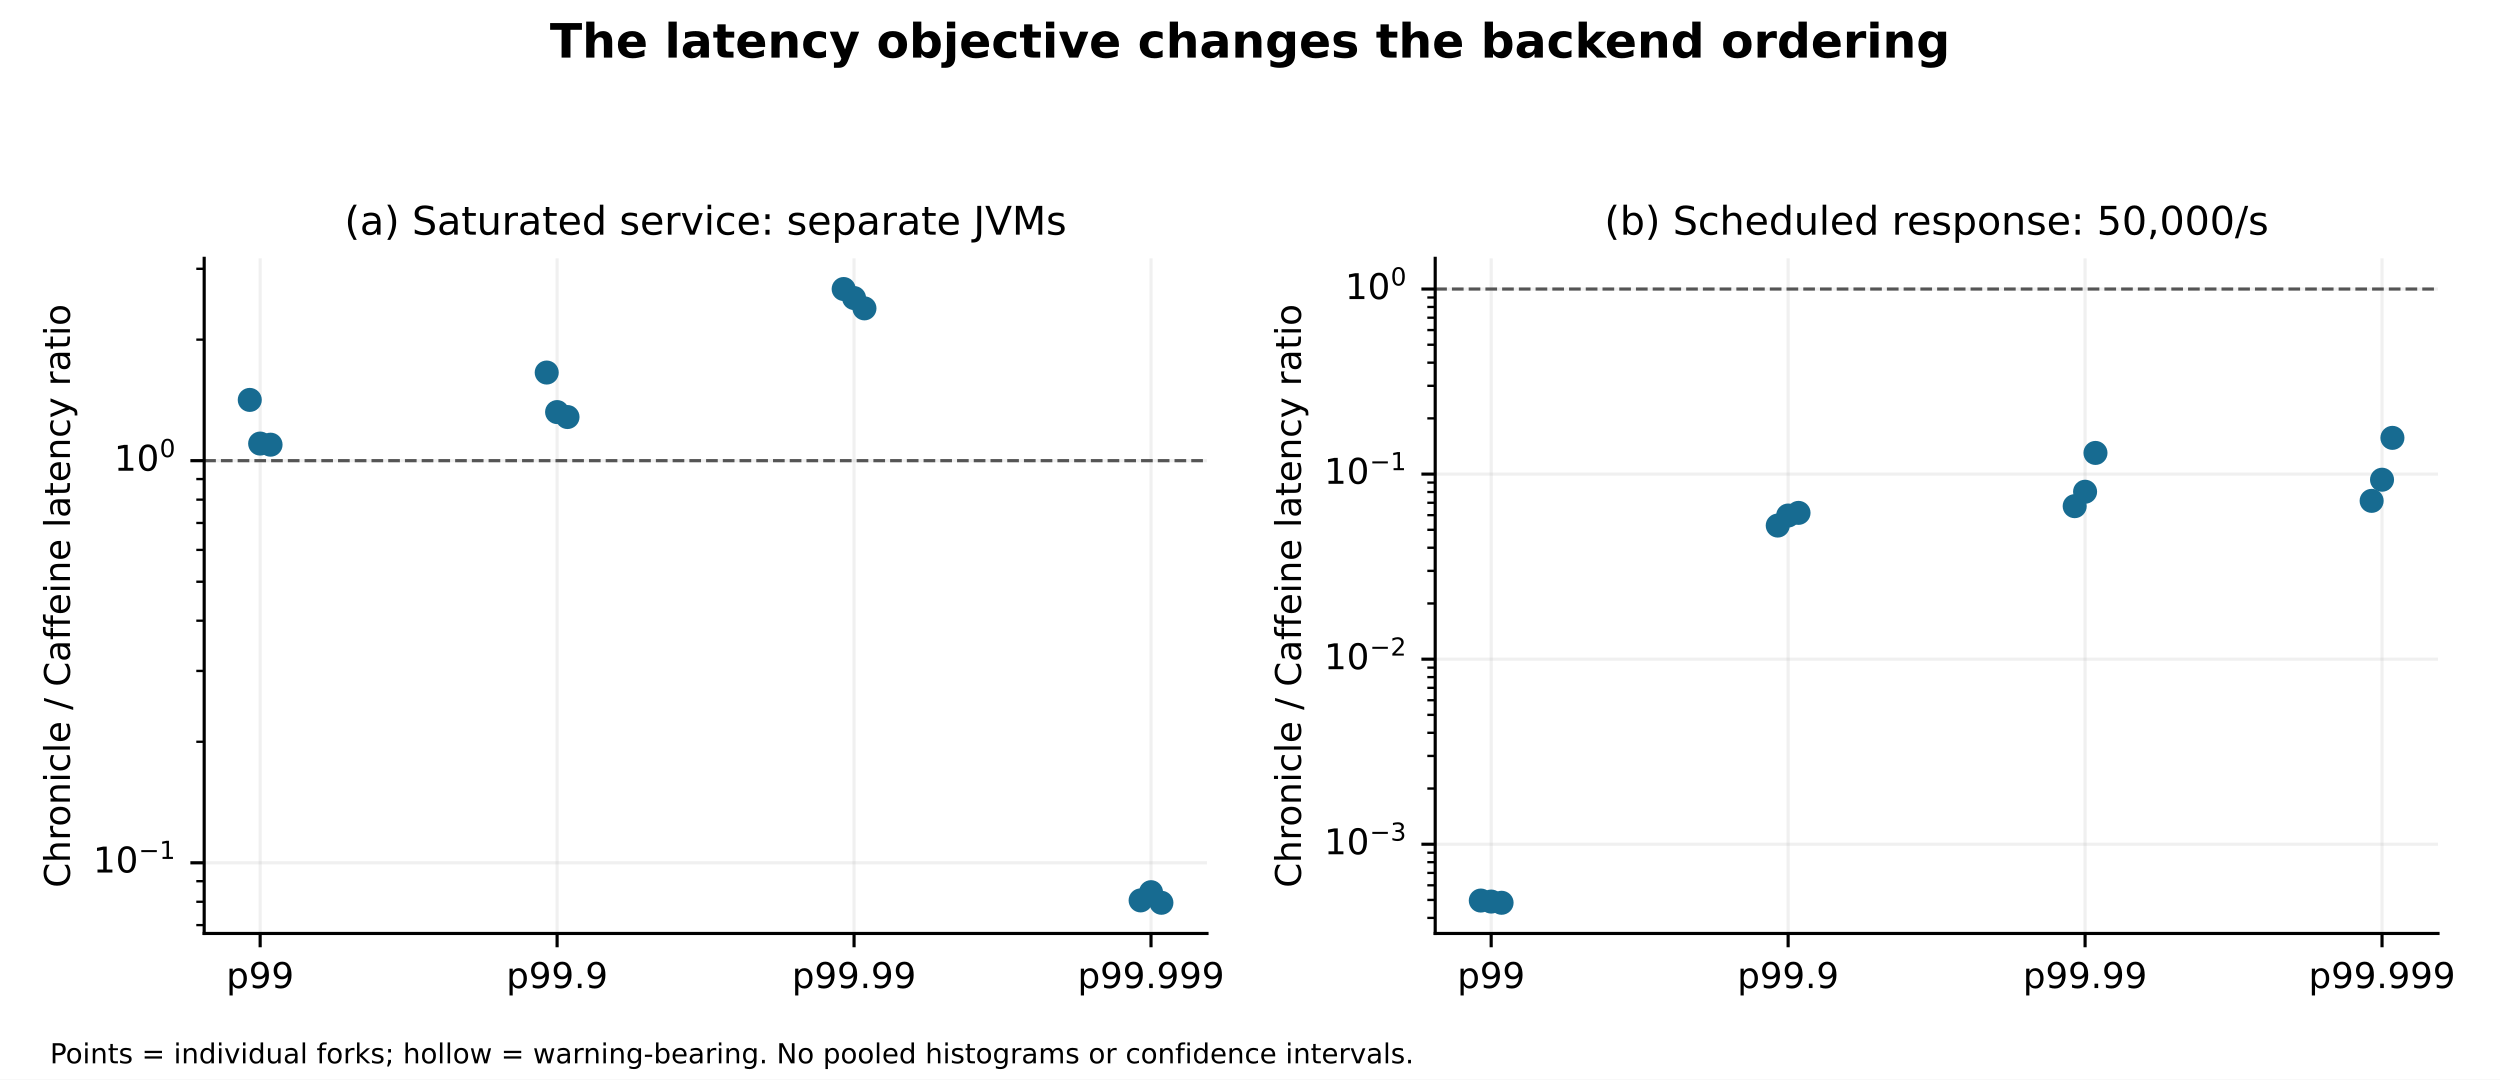
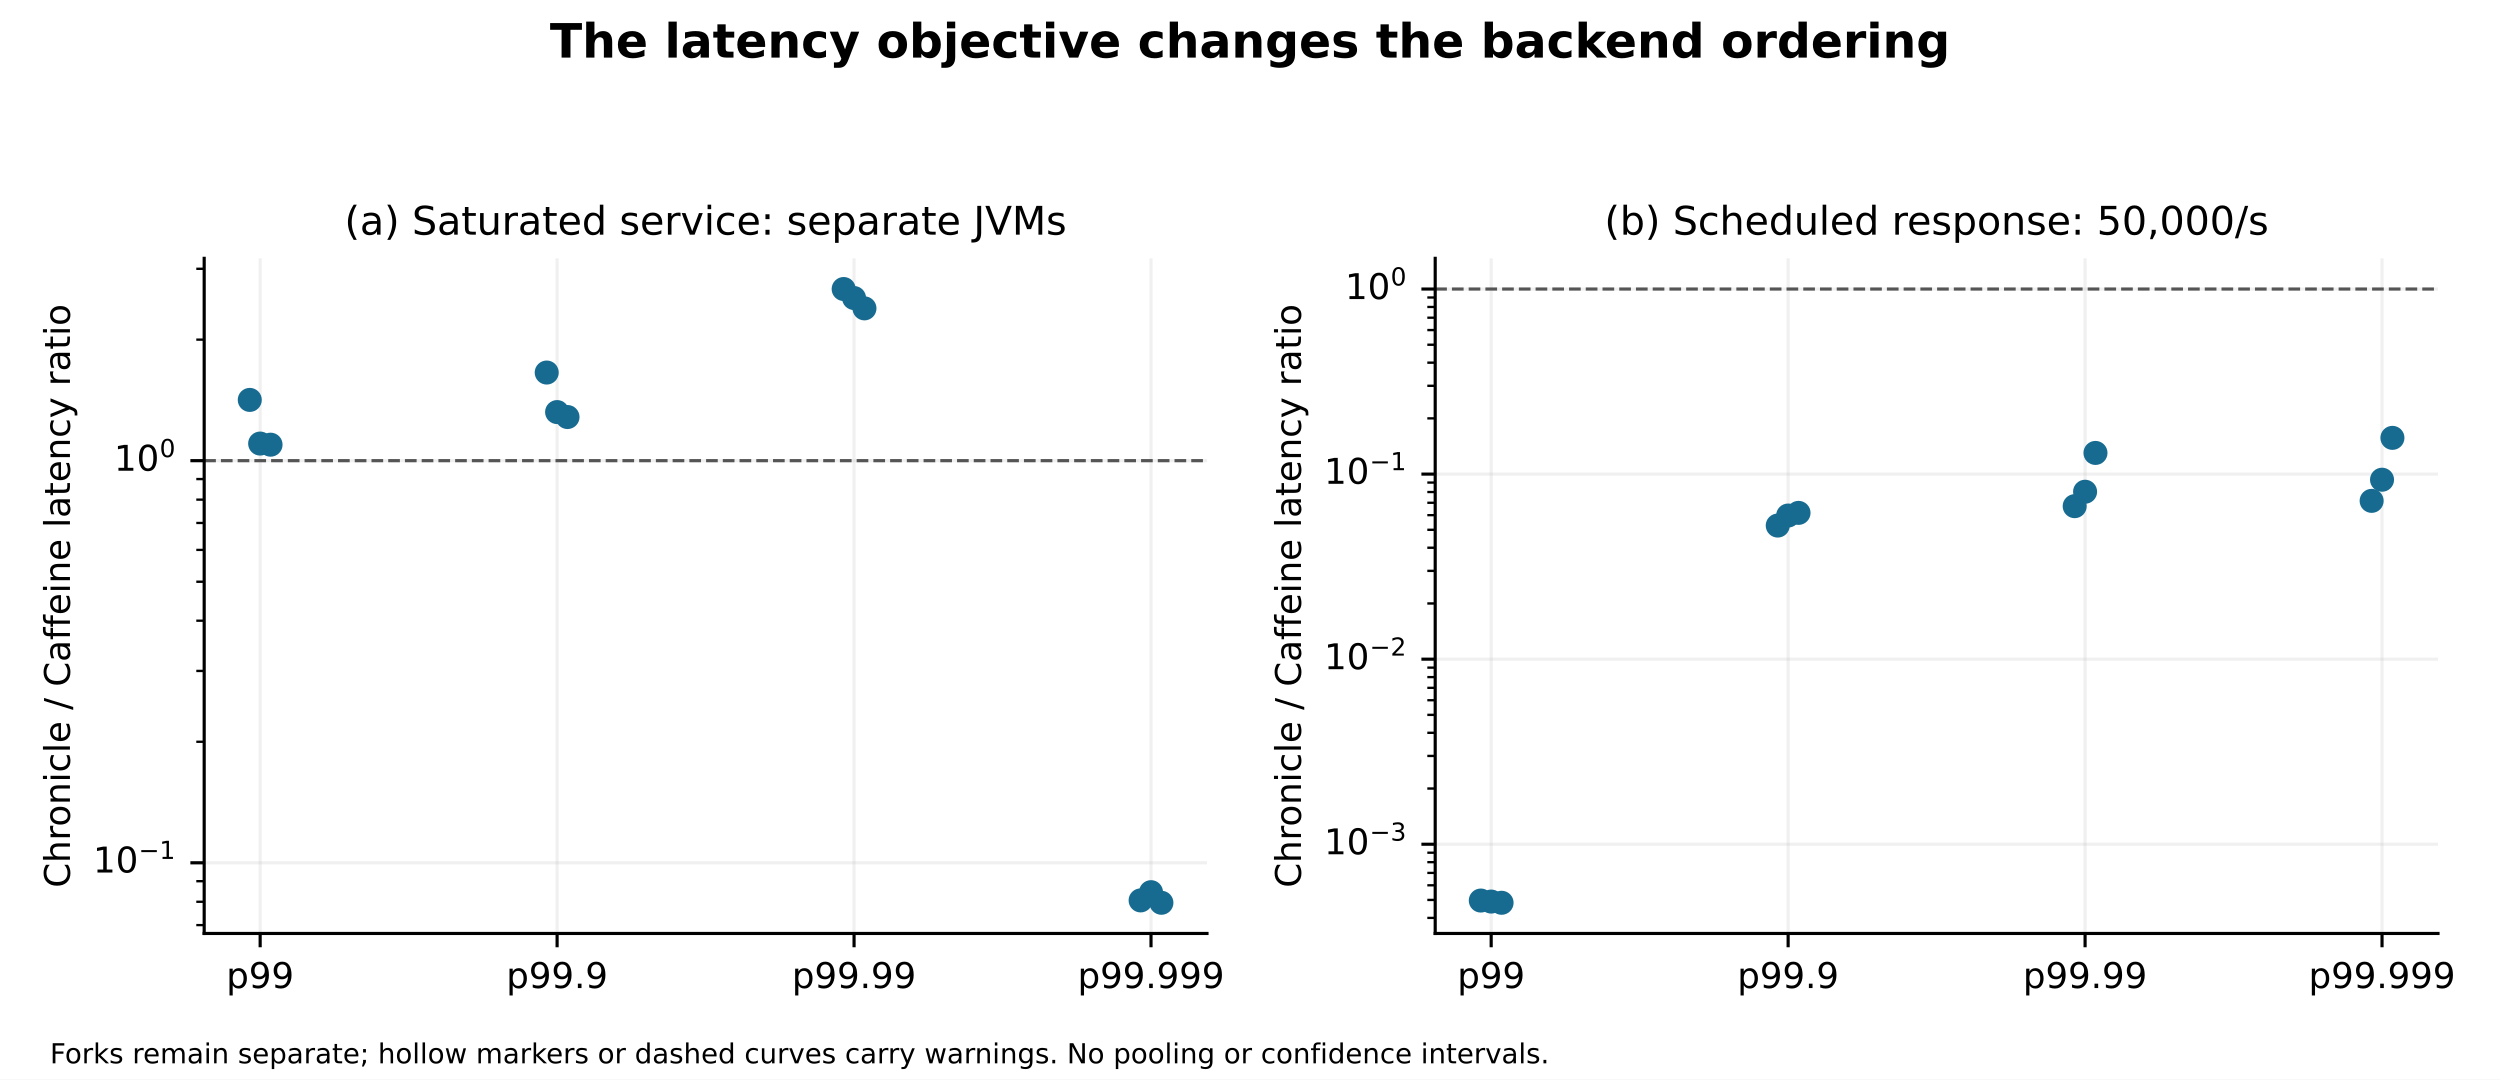
<svg xmlns="http://www.w3.org/2000/svg" xmlns:xlink="http://www.w3.org/1999/xlink" width="633.6pt" height="273.6pt" viewBox="0 0 633.6 273.6" version="1.1">
  <defs>
    <style type="text/css">*{stroke-linejoin: round; stroke-linecap: butt}</style>
  </defs>
  <g id="figure_1">
    <g id="patch_1">
      <path d="M 0 273.6 L 633.6 273.6 L 633.6 0 L 0 0 z " style="fill: #ffffff" />
    </g>
    <g id="axes_1">
      <g id="patch_2">
        <path d="M 51.748 236.576 L 305.898 236.576 L 305.898 65.472 L 51.748 65.472 z " style="fill: #ffffff" />
      </g>
      <g id="matplotlib.axis_1">
        <g id="xtick_1">
          <g id="line2d_1">
            <path d="M 65.934 236.576 L 65.934 65.472 " clip-path="url(#p37d3bbfbab)" style="fill: none; stroke: #b0b0b0; stroke-opacity: 0.18; stroke-width: 0.8; stroke-linecap: square" />
          </g>
          <g id="line2d_2">
            <defs>
              <path id="m2e19fe0b35" d="M 0 0 L 0 3.5 " style="stroke: #000000; stroke-width: 0.8" />
            </defs>
            <g>
              <use xlink:href="#m2e19fe0b35" x="65.934" y="236.576" style="stroke: #000000; stroke-width: 0.8" />
            </g>
          </g>
          <g id="text_1">
            <text style="font-size: 9px; font-family: 'DejaVu Sans', 'Bitstream Vera Sans', 'Computer Modern Sans Serif', 'Lucida Grande', 'Verdana', 'Geneva', 'Lucid', 'Arial', 'Helvetica', 'Avant Garde', sans-serif; text-anchor: middle" x="65.934" y="250.415" transform="rotate(-0 65.93417 250.4146)">p99</text>
          </g>
        </g>
        <g id="xtick_2">
          <g id="line2d_3">
            <path d="M 141.193 236.576 L 141.193 65.472 " clip-path="url(#p37d3bbfbab)" style="fill: none; stroke: #b0b0b0; stroke-opacity: 0.18; stroke-width: 0.8; stroke-linecap: square" />
          </g>
          <g id="line2d_4">
            <g>
              <use xlink:href="#m2e19fe0b35" x="141.193" y="236.576" style="stroke: #000000; stroke-width: 0.8" />
            </g>
          </g>
          <g id="text_2">
            <text style="font-size: 9px; font-family: 'DejaVu Sans', 'Bitstream Vera Sans', 'Computer Modern Sans Serif', 'Lucida Grande', 'Verdana', 'Geneva', 'Lucid', 'Arial', 'Helvetica', 'Avant Garde', sans-serif; text-anchor: middle" x="141.193" y="250.415" transform="rotate(-0 141.1934 250.4146)">p99.9</text>
          </g>
        </g>
        <g id="xtick_3">
          <g id="line2d_5">
            <path d="M 216.453 236.576 L 216.453 65.472 " clip-path="url(#p37d3bbfbab)" style="fill: none; stroke: #b0b0b0; stroke-opacity: 0.18; stroke-width: 0.8; stroke-linecap: square" />
          </g>
          <g id="line2d_6">
            <g>
              <use xlink:href="#m2e19fe0b35" x="216.453" y="236.576" style="stroke: #000000; stroke-width: 0.8" />
            </g>
          </g>
          <g id="text_3">
            <text style="font-size: 9px; font-family: 'DejaVu Sans', 'Bitstream Vera Sans', 'Computer Modern Sans Serif', 'Lucida Grande', 'Verdana', 'Geneva', 'Lucid', 'Arial', 'Helvetica', 'Avant Garde', sans-serif; text-anchor: middle" x="216.453" y="250.415" transform="rotate(-0 216.4526 250.4146)">p99.99</text>
          </g>
        </g>
        <g id="xtick_4">
          <g id="line2d_7">
            <path d="M 291.712 236.576 L 291.712 65.472 " clip-path="url(#p37d3bbfbab)" style="fill: none; stroke: #b0b0b0; stroke-opacity: 0.18; stroke-width: 0.8; stroke-linecap: square" />
          </g>
          <g id="line2d_8">
            <g>
              <use xlink:href="#m2e19fe0b35" x="291.712" y="236.576" style="stroke: #000000; stroke-width: 0.8" />
            </g>
          </g>
          <g id="text_4">
            <text style="font-size: 9px; font-family: 'DejaVu Sans', 'Bitstream Vera Sans', 'Computer Modern Sans Serif', 'Lucida Grande', 'Verdana', 'Geneva', 'Lucid', 'Arial', 'Helvetica', 'Avant Garde', sans-serif; text-anchor: middle" x="291.712" y="250.415" transform="rotate(-0 291.7118 250.4146)">p99.999</text>
          </g>
        </g>
      </g>
      <g id="matplotlib.axis_2">
        <g id="ytick_1">
          <g id="line2d_9">
            <path d="M 51.748 218.67 L 305.898 218.67 " clip-path="url(#p37d3bbfbab)" style="fill: none; stroke: #b0b0b0; stroke-opacity: 0.18; stroke-width: 0.8; stroke-linecap: square" />
          </g>
          <g id="line2d_10">
            <defs>
              <path id="m45cac647a9" d="M 0 0 L -3.5 0 " style="stroke: #000000; stroke-width: 0.8" />
            </defs>
            <g>
              <use xlink:href="#m45cac647a9" x="51.748" y="218.67" style="stroke: #000000; stroke-width: 0.8" />
            </g>
          </g>
          <g id="text_5">
            <g transform="translate(23.59781 222.0889)">
              <text>
                <tspan x="0" y="-0.961" style="font-size: 9px; font-family: 'DejaVu Sans'">1</tspan>
                <tspan x="5.726" y="-0.961" style="font-size: 9px; font-family: 'DejaVu Sans'">0</tspan>
                <tspan x="11.538" y="-4.406" style="font-size: 6.3px; font-family: 'DejaVu Sans'">−</tspan>
                <tspan x="16.817" y="-4.406" style="font-size: 6.3px; font-family: 'DejaVu Sans'">1</tspan>
              </text>
            </g>
          </g>
        </g>
        <g id="ytick_2">
          <g id="line2d_11">
            <path d="M 51.748 116.753 L 305.898 116.753 " clip-path="url(#p37d3bbfbab)" style="fill: none; stroke: #b0b0b0; stroke-opacity: 0.18; stroke-width: 0.8; stroke-linecap: square" />
          </g>
          <g id="line2d_12">
            <g>
              <use xlink:href="#m45cac647a9" x="51.748" y="116.753" style="stroke: #000000; stroke-width: 0.8" />
            </g>
          </g>
          <g id="text_6">
            <g transform="translate(28.90781 120.1726)">
              <text>
                <tspan x="0" y="-0.873" style="font-size: 9px; font-family: 'DejaVu Sans'">1</tspan>
                <tspan x="5.726" y="-0.873" style="font-size: 9px; font-family: 'DejaVu Sans'">0</tspan>
                <tspan x="11.538" y="-4.319" style="font-size: 6.3px; font-family: 'DejaVu Sans'">0</tspan>
              </text>
            </g>
          </g>
        </g>
        <g id="ytick_3">
          <g id="line2d_13">
            <defs>
              <path id="m5f6f4502dd" d="M 0 0 L -2 0 " style="stroke: #000000; stroke-width: 0.6" />
            </defs>
            <g>
              <use xlink:href="#m5f6f4502dd" x="51.748" y="234.457" style="stroke: #000000; stroke-width: 0.6" />
            </g>
          </g>
        </g>
        <g id="ytick_4">
          <g id="line2d_14">
            <g>
              <use xlink:href="#m5f6f4502dd" x="51.748" y="228.546" style="stroke: #000000; stroke-width: 0.6" />
            </g>
          </g>
        </g>
        <g id="ytick_5">
          <g id="line2d_15">
            <g>
              <use xlink:href="#m5f6f4502dd" x="51.748" y="223.333" style="stroke: #000000; stroke-width: 0.6" />
            </g>
          </g>
        </g>
        <g id="ytick_6">
          <g id="line2d_16">
            <g>
              <use xlink:href="#m5f6f4502dd" x="51.748" y="187.99" style="stroke: #000000; stroke-width: 0.6" />
            </g>
          </g>
        </g>
        <g id="ytick_7">
          <g id="line2d_17">
            <g>
              <use xlink:href="#m5f6f4502dd" x="51.748" y="170.043" style="stroke: #000000; stroke-width: 0.6" />
            </g>
          </g>
        </g>
        <g id="ytick_8">
          <g id="line2d_18">
            <g>
              <use xlink:href="#m5f6f4502dd" x="51.748" y="157.31" style="stroke: #000000; stroke-width: 0.6" />
            </g>
          </g>
        </g>
        <g id="ytick_9">
          <g id="line2d_19">
            <g>
              <use xlink:href="#m5f6f4502dd" x="51.748" y="147.433" style="stroke: #000000; stroke-width: 0.6" />
            </g>
          </g>
        </g>
        <g id="ytick_10">
          <g id="line2d_20">
            <g>
              <use xlink:href="#m5f6f4502dd" x="51.748" y="139.363" style="stroke: #000000; stroke-width: 0.6" />
            </g>
          </g>
        </g>
        <g id="ytick_11">
          <g id="line2d_21">
            <g>
              <use xlink:href="#m5f6f4502dd" x="51.748" y="132.54" style="stroke: #000000; stroke-width: 0.6" />
            </g>
          </g>
        </g>
        <g id="ytick_12">
          <g id="line2d_22">
            <g>
              <use xlink:href="#m5f6f4502dd" x="51.748" y="126.63" style="stroke: #000000; stroke-width: 0.6" />
            </g>
          </g>
        </g>
        <g id="ytick_13">
          <g id="line2d_23">
            <g>
              <use xlink:href="#m5f6f4502dd" x="51.748" y="121.417" style="stroke: #000000; stroke-width: 0.6" />
            </g>
          </g>
        </g>
        <g id="ytick_14">
          <g id="line2d_24">
            <g>
              <use xlink:href="#m5f6f4502dd" x="51.748" y="86.073" style="stroke: #000000; stroke-width: 0.6" />
            </g>
          </g>
        </g>
        <g id="ytick_15">
          <g id="line2d_25">
            <g>
              <use xlink:href="#m5f6f4502dd" x="51.748" y="68.127" style="stroke: #000000; stroke-width: 0.6" />
            </g>
          </g>
        </g>
        <g id="text_7">
          <text style="font-size: 9px; font-family: 'DejaVu Sans', 'Bitstream Vera Sans', 'Computer Modern Sans Serif', 'Lucida Grande', 'Verdana', 'Geneva', 'Lucid', 'Arial', 'Helvetica', 'Avant Garde', sans-serif; text-anchor: middle" x="17.726" y="151.024" transform="rotate(-90 17.72609 151.024)">Chronicle / Caffeine latency ratio</text>
        </g>
      </g>
      <g id="line2d_26">
        <path d="M 51.748 116.753 L 305.898 116.753 " clip-path="url(#p37d3bbfbab)" style="fill: none; stroke-dasharray: 2.96,1.28; stroke-dashoffset: 0; stroke: #555555; stroke-width: 0.8" />
      </g>
      <g id="patch_3">
        <path d="M 51.748 236.576 L 51.748 65.472 " style="fill: none; stroke: #000000; stroke-width: 0.8; stroke-linejoin: miter; stroke-linecap: square" />
      </g>
      <g id="patch_4">
        <path d="M 51.748 236.576 L 305.898 236.576 " style="fill: none; stroke: #000000; stroke-width: 0.8; stroke-linejoin: miter; stroke-linecap: square" />
      </g>
      <g id="PathCollection_1">
        <defs>
          <path id="m5c1a05dfcf" d="M 0 2.55 C 0.676 2.55 1.325 2.281 1.803 1.803 C 2.281 1.325 2.55 0.676 2.55 0 C 2.55 -0.676 2.281 -1.325 1.803 -1.803 C 1.325 -2.281 0.676 -2.55 0 -2.55 C -0.676 -2.55 -1.325 -2.281 -1.803 -1.803 C -2.281 -1.325 -2.55 -0.676 -2.55 0 C -2.55 0.676 -2.281 1.325 -1.803 1.803 C -1.325 2.281 -0.676 2.55 0 2.55 z " style="stroke: #176b91" />
        </defs>
        <g clip-path="url(#p37d3bbfbab)">
          <use xlink:href="#m5c1a05dfcf" x="63.3" y="101.353" style="fill: #176b91; stroke: #176b91" />
        </g>
      </g>
      <g id="PathCollection_2">
        <g clip-path="url(#p37d3bbfbab)">
          <use xlink:href="#m5c1a05dfcf" x="138.559" y="94.418" style="fill: #176b91; stroke: #176b91" />
        </g>
      </g>
      <g id="PathCollection_3">
        <g clip-path="url(#p37d3bbfbab)">
          <use xlink:href="#m5c1a05dfcf" x="213.818" y="73.249" style="fill: #176b91; stroke: #176b91" />
        </g>
      </g>
      <g id="PathCollection_4">
        <g clip-path="url(#p37d3bbfbab)">
          <use xlink:href="#m5c1a05dfcf" x="289.078" y="228.199" style="fill: #176b91; stroke: #176b91" />
        </g>
      </g>
      <g id="PathCollection_5">
        <g clip-path="url(#p37d3bbfbab)">
          <use xlink:href="#m5c1a05dfcf" x="65.934" y="112.418" style="fill: #176b91; stroke: #176b91" />
        </g>
      </g>
      <g id="PathCollection_6">
        <g clip-path="url(#p37d3bbfbab)">
          <use xlink:href="#m5c1a05dfcf" x="141.193" y="104.436" style="fill: #176b91; stroke: #176b91" />
        </g>
      </g>
      <g id="PathCollection_7">
        <g clip-path="url(#p37d3bbfbab)">
          <use xlink:href="#m5c1a05dfcf" x="216.453" y="75.535" style="fill: #176b91; stroke: #176b91" />
        </g>
      </g>
      <g id="PathCollection_8">
        <g clip-path="url(#p37d3bbfbab)">
          <use xlink:href="#m5c1a05dfcf" x="291.712" y="226.114" style="fill: #176b91; stroke: #176b91" />
        </g>
      </g>
      <g id="PathCollection_9">
        <g clip-path="url(#p37d3bbfbab)">
          <use xlink:href="#m5c1a05dfcf" x="68.568" y="112.7" style="fill: #176b91; stroke: #176b91" />
        </g>
      </g>
      <g id="PathCollection_10">
        <g clip-path="url(#p37d3bbfbab)">
          <use xlink:href="#m5c1a05dfcf" x="143.827" y="105.693" style="fill: #176b91; stroke: #176b91" />
        </g>
      </g>
      <g id="PathCollection_11">
        <g clip-path="url(#p37d3bbfbab)">
          <use xlink:href="#m5c1a05dfcf" x="219.087" y="78.152" style="fill: #176b91; stroke: #176b91" />
        </g>
      </g>
      <g id="PathCollection_12">
        <g clip-path="url(#p37d3bbfbab)">
          <use xlink:href="#m5c1a05dfcf" x="294.346" y="228.799" style="fill: #176b91; stroke: #176b91" />
        </g>
      </g>
      <g id="text_8">
        <text style="font-size: 10px; font-family: 'DejaVu Sans', 'Bitstream Vera Sans', 'Computer Modern Sans Serif', 'Lucida Grande', 'Verdana', 'Geneva', 'Lucid', 'Arial', 'Helvetica', 'Avant Garde', sans-serif; text-anchor: middle" x="178.823" y="59.472" transform="rotate(-0 178.823 59.472)">(a) Saturated service: separate JVMs</text>
      </g>
    </g>
    <g id="axes_2">
      <g id="patch_5">
        <path d="M 363.738 236.576 L 617.889 236.576 L 617.889 65.472 L 363.738 65.472 z " style="fill: #ffffff" />
      </g>
      <g id="matplotlib.axis_3">
        <g id="xtick_5">
          <g id="line2d_27">
            <path d="M 377.925 236.576 L 377.925 65.472 " clip-path="url(#p2ee76ea0ca)" style="fill: none; stroke: #b0b0b0; stroke-opacity: 0.18; stroke-width: 0.8; stroke-linecap: square" />
          </g>
          <g id="line2d_28">
            <g>
              <use xlink:href="#m2e19fe0b35" x="377.925" y="236.576" style="stroke: #000000; stroke-width: 0.8" />
            </g>
          </g>
          <g id="text_9">
            <text style="font-size: 9px; font-family: 'DejaVu Sans', 'Bitstream Vera Sans', 'Computer Modern Sans Serif', 'Lucida Grande', 'Verdana', 'Geneva', 'Lucid', 'Arial', 'Helvetica', 'Avant Garde', sans-serif; text-anchor: middle" x="377.925" y="250.415" transform="rotate(-0 377.9248 250.4146)">p99</text>
          </g>
        </g>
        <g id="xtick_6">
          <g id="line2d_29">
            <path d="M 453.184 236.576 L 453.184 65.472 " clip-path="url(#p2ee76ea0ca)" style="fill: none; stroke: #b0b0b0; stroke-opacity: 0.18; stroke-width: 0.8; stroke-linecap: square" />
          </g>
          <g id="line2d_30">
            <g>
              <use xlink:href="#m2e19fe0b35" x="453.184" y="236.576" style="stroke: #000000; stroke-width: 0.8" />
            </g>
          </g>
          <g id="text_10">
            <text style="font-size: 9px; font-family: 'DejaVu Sans', 'Bitstream Vera Sans', 'Computer Modern Sans Serif', 'Lucida Grande', 'Verdana', 'Geneva', 'Lucid', 'Arial', 'Helvetica', 'Avant Garde', sans-serif; text-anchor: middle" x="453.184" y="250.415" transform="rotate(-0 453.184 250.4146)">p99.9</text>
          </g>
        </g>
        <g id="xtick_7">
          <g id="line2d_31">
            <path d="M 528.443 236.576 L 528.443 65.472 " clip-path="url(#p2ee76ea0ca)" style="fill: none; stroke: #b0b0b0; stroke-opacity: 0.18; stroke-width: 0.8; stroke-linecap: square" />
          </g>
          <g id="line2d_32">
            <g>
              <use xlink:href="#m2e19fe0b35" x="528.443" y="236.576" style="stroke: #000000; stroke-width: 0.8" />
            </g>
          </g>
          <g id="text_11">
            <text style="font-size: 9px; font-family: 'DejaVu Sans', 'Bitstream Vera Sans', 'Computer Modern Sans Serif', 'Lucida Grande', 'Verdana', 'Geneva', 'Lucid', 'Arial', 'Helvetica', 'Avant Garde', sans-serif; text-anchor: middle" x="528.443" y="250.415" transform="rotate(-0 528.4432 250.4146)">p99.99</text>
          </g>
        </g>
        <g id="xtick_8">
          <g id="line2d_33">
            <path d="M 603.702 236.576 L 603.702 65.472 " clip-path="url(#p2ee76ea0ca)" style="fill: none; stroke: #b0b0b0; stroke-opacity: 0.18; stroke-width: 0.8; stroke-linecap: square" />
          </g>
          <g id="line2d_34">
            <g>
              <use xlink:href="#m2e19fe0b35" x="603.702" y="236.576" style="stroke: #000000; stroke-width: 0.8" />
            </g>
          </g>
          <g id="text_12">
            <text style="font-size: 9px; font-family: 'DejaVu Sans', 'Bitstream Vera Sans', 'Computer Modern Sans Serif', 'Lucida Grande', 'Verdana', 'Geneva', 'Lucid', 'Arial', 'Helvetica', 'Avant Garde', sans-serif; text-anchor: middle" x="603.702" y="250.415" transform="rotate(-0 603.7024 250.4146)">p99.999</text>
          </g>
        </g>
      </g>
      <g id="matplotlib.axis_4">
        <g id="ytick_16">
          <g id="line2d_35">
            <path d="M 363.738 213.963 L 617.889 213.963 " clip-path="url(#p2ee76ea0ca)" style="fill: none; stroke: #b0b0b0; stroke-opacity: 0.18; stroke-width: 0.8; stroke-linecap: square" />
          </g>
          <g id="line2d_36">
            <g>
              <use xlink:href="#m45cac647a9" x="363.738" y="213.963" style="stroke: #000000; stroke-width: 0.8" />
            </g>
          </g>
          <g id="text_13">
            <g transform="translate(335.5884 217.3827)">
              <text>
                <tspan x="0" y="-0.873" style="font-size: 9px; font-family: 'DejaVu Sans'">1</tspan>
                <tspan x="5.726" y="-0.873" style="font-size: 9px; font-family: 'DejaVu Sans'">0</tspan>
                <tspan x="11.538" y="-4.319" style="font-size: 6.3px; font-family: 'DejaVu Sans'">−</tspan>
                <tspan x="16.817" y="-4.319" style="font-size: 6.3px; font-family: 'DejaVu Sans'">3</tspan>
              </text>
            </g>
          </g>
        </g>
        <g id="ytick_17">
          <g id="line2d_37">
            <path d="M 363.738 167.059 L 617.889 167.059 " clip-path="url(#p2ee76ea0ca)" style="fill: none; stroke: #b0b0b0; stroke-opacity: 0.18; stroke-width: 0.8; stroke-linecap: square" />
          </g>
          <g id="line2d_38">
            <g>
              <use xlink:href="#m45cac647a9" x="363.738" y="167.059" style="stroke: #000000; stroke-width: 0.8" />
            </g>
          </g>
          <g id="text_14">
            <g transform="translate(335.5884 170.478)">
              <text>
                <tspan x="0" y="-0.873" style="font-size: 9px; font-family: 'DejaVu Sans'">1</tspan>
                <tspan x="5.726" y="-0.873" style="font-size: 9px; font-family: 'DejaVu Sans'">0</tspan>
                <tspan x="11.538" y="-4.319" style="font-size: 6.3px; font-family: 'DejaVu Sans'">−</tspan>
                <tspan x="16.817" y="-4.319" style="font-size: 6.3px; font-family: 'DejaVu Sans'">2</tspan>
              </text>
            </g>
          </g>
        </g>
        <g id="ytick_18">
          <g id="line2d_39">
            <path d="M 363.738 120.154 L 617.889 120.154 " clip-path="url(#p2ee76ea0ca)" style="fill: none; stroke: #b0b0b0; stroke-opacity: 0.18; stroke-width: 0.8; stroke-linecap: square" />
          </g>
          <g id="line2d_40">
            <g>
              <use xlink:href="#m45cac647a9" x="363.738" y="120.154" style="stroke: #000000; stroke-width: 0.8" />
            </g>
          </g>
          <g id="text_15">
            <g transform="translate(335.5884 123.5734)">
              <text>
                <tspan x="0" y="-0.961" style="font-size: 9px; font-family: 'DejaVu Sans'">1</tspan>
                <tspan x="5.726" y="-0.961" style="font-size: 9px; font-family: 'DejaVu Sans'">0</tspan>
                <tspan x="11.538" y="-4.406" style="font-size: 6.3px; font-family: 'DejaVu Sans'">−</tspan>
                <tspan x="16.817" y="-4.406" style="font-size: 6.3px; font-family: 'DejaVu Sans'">1</tspan>
              </text>
            </g>
          </g>
        </g>
        <g id="ytick_19">
          <g id="line2d_41">
            <path d="M 363.738 73.249 L 617.889 73.249 " clip-path="url(#p2ee76ea0ca)" style="fill: none; stroke: #b0b0b0; stroke-opacity: 0.18; stroke-width: 0.8; stroke-linecap: square" />
          </g>
          <g id="line2d_42">
            <g>
              <use xlink:href="#m45cac647a9" x="363.738" y="73.249" style="stroke: #000000; stroke-width: 0.8" />
            </g>
          </g>
          <g id="text_16">
            <g transform="translate(340.8984 76.66875)">
              <text>
                <tspan x="0" y="-0.873" style="font-size: 9px; font-family: 'DejaVu Sans'">1</tspan>
                <tspan x="5.726" y="-0.873" style="font-size: 9px; font-family: 'DejaVu Sans'">0</tspan>
                <tspan x="11.538" y="-4.319" style="font-size: 6.3px; font-family: 'DejaVu Sans'">0</tspan>
              </text>
            </g>
          </g>
        </g>
        <g id="ytick_20">
          <g id="line2d_43">
            <g>
              <use xlink:href="#m5f6f4502dd" x="363.738" y="232.629" style="stroke: #000000; stroke-width: 0.6" />
            </g>
          </g>
        </g>
        <g id="ytick_21">
          <g id="line2d_44">
            <g>
              <use xlink:href="#m5f6f4502dd" x="363.738" y="228.083" style="stroke: #000000; stroke-width: 0.6" />
            </g>
          </g>
        </g>
        <g id="ytick_22">
          <g id="line2d_45">
            <g>
              <use xlink:href="#m5f6f4502dd" x="363.738" y="224.369" style="stroke: #000000; stroke-width: 0.6" />
            </g>
          </g>
        </g>
        <g id="ytick_23">
          <g id="line2d_46">
            <g>
              <use xlink:href="#m5f6f4502dd" x="363.738" y="221.229" style="stroke: #000000; stroke-width: 0.6" />
            </g>
          </g>
        </g>
        <g id="ytick_24">
          <g id="line2d_47">
            <g>
              <use xlink:href="#m5f6f4502dd" x="363.738" y="218.509" style="stroke: #000000; stroke-width: 0.6" />
            </g>
          </g>
        </g>
        <g id="ytick_25">
          <g id="line2d_48">
            <g>
              <use xlink:href="#m5f6f4502dd" x="363.738" y="216.11" style="stroke: #000000; stroke-width: 0.6" />
            </g>
          </g>
        </g>
        <g id="ytick_26">
          <g id="line2d_49">
            <g>
              <use xlink:href="#m5f6f4502dd" x="363.738" y="199.844" style="stroke: #000000; stroke-width: 0.6" />
            </g>
          </g>
        </g>
        <g id="ytick_27">
          <g id="line2d_50">
            <g>
              <use xlink:href="#m5f6f4502dd" x="363.738" y="191.584" style="stroke: #000000; stroke-width: 0.6" />
            </g>
          </g>
        </g>
        <g id="ytick_28">
          <g id="line2d_51">
            <g>
              <use xlink:href="#m5f6f4502dd" x="363.738" y="185.724" style="stroke: #000000; stroke-width: 0.6" />
            </g>
          </g>
        </g>
        <g id="ytick_29">
          <g id="line2d_52">
            <g>
              <use xlink:href="#m5f6f4502dd" x="363.738" y="181.178" style="stroke: #000000; stroke-width: 0.6" />
            </g>
          </g>
        </g>
        <g id="ytick_30">
          <g id="line2d_53">
            <g>
              <use xlink:href="#m5f6f4502dd" x="363.738" y="177.464" style="stroke: #000000; stroke-width: 0.6" />
            </g>
          </g>
        </g>
        <g id="ytick_31">
          <g id="line2d_54">
            <g>
              <use xlink:href="#m5f6f4502dd" x="363.738" y="174.324" style="stroke: #000000; stroke-width: 0.6" />
            </g>
          </g>
        </g>
        <g id="ytick_32">
          <g id="line2d_55">
            <g>
              <use xlink:href="#m5f6f4502dd" x="363.738" y="171.604" style="stroke: #000000; stroke-width: 0.6" />
            </g>
          </g>
        </g>
        <g id="ytick_33">
          <g id="line2d_56">
            <g>
              <use xlink:href="#m5f6f4502dd" x="363.738" y="169.205" style="stroke: #000000; stroke-width: 0.6" />
            </g>
          </g>
        </g>
        <g id="ytick_34">
          <g id="line2d_57">
            <g>
              <use xlink:href="#m5f6f4502dd" x="363.738" y="152.939" style="stroke: #000000; stroke-width: 0.6" />
            </g>
          </g>
        </g>
        <g id="ytick_35">
          <g id="line2d_58">
            <g>
              <use xlink:href="#m5f6f4502dd" x="363.738" y="144.68" style="stroke: #000000; stroke-width: 0.6" />
            </g>
          </g>
        </g>
        <g id="ytick_36">
          <g id="line2d_59">
            <g>
              <use xlink:href="#m5f6f4502dd" x="363.738" y="138.819" style="stroke: #000000; stroke-width: 0.6" />
            </g>
          </g>
        </g>
        <g id="ytick_37">
          <g id="line2d_60">
            <g>
              <use xlink:href="#m5f6f4502dd" x="363.738" y="134.274" style="stroke: #000000; stroke-width: 0.6" />
            </g>
          </g>
        </g>
        <g id="ytick_38">
          <g id="line2d_61">
            <g>
              <use xlink:href="#m5f6f4502dd" x="363.738" y="130.56" style="stroke: #000000; stroke-width: 0.6" />
            </g>
          </g>
        </g>
        <g id="ytick_39">
          <g id="line2d_62">
            <g>
              <use xlink:href="#m5f6f4502dd" x="363.738" y="127.42" style="stroke: #000000; stroke-width: 0.6" />
            </g>
          </g>
        </g>
        <g id="ytick_40">
          <g id="line2d_63">
            <g>
              <use xlink:href="#m5f6f4502dd" x="363.738" y="124.7" style="stroke: #000000; stroke-width: 0.6" />
            </g>
          </g>
        </g>
        <g id="ytick_41">
          <g id="line2d_64">
            <g>
              <use xlink:href="#m5f6f4502dd" x="363.738" y="122.3" style="stroke: #000000; stroke-width: 0.6" />
            </g>
          </g>
        </g>
        <g id="ytick_42">
          <g id="line2d_65">
            <g>
              <use xlink:href="#m5f6f4502dd" x="363.738" y="106.034" style="stroke: #000000; stroke-width: 0.6" />
            </g>
          </g>
        </g>
        <g id="ytick_43">
          <g id="line2d_66">
            <g>
              <use xlink:href="#m5f6f4502dd" x="363.738" y="97.775" style="stroke: #000000; stroke-width: 0.6" />
            </g>
          </g>
        </g>
        <g id="ytick_44">
          <g id="line2d_67">
            <g>
              <use xlink:href="#m5f6f4502dd" x="363.738" y="91.915" style="stroke: #000000; stroke-width: 0.6" />
            </g>
          </g>
        </g>
        <g id="ytick_45">
          <g id="line2d_68">
            <g>
              <use xlink:href="#m5f6f4502dd" x="363.738" y="87.369" style="stroke: #000000; stroke-width: 0.6" />
            </g>
          </g>
        </g>
        <g id="ytick_46">
          <g id="line2d_69">
            <g>
              <use xlink:href="#m5f6f4502dd" x="363.738" y="83.655" style="stroke: #000000; stroke-width: 0.6" />
            </g>
          </g>
        </g>
        <g id="ytick_47">
          <g id="line2d_70">
            <g>
              <use xlink:href="#m5f6f4502dd" x="363.738" y="80.515" style="stroke: #000000; stroke-width: 0.6" />
            </g>
          </g>
        </g>
        <g id="ytick_48">
          <g id="line2d_71">
            <g>
              <use xlink:href="#m5f6f4502dd" x="363.738" y="77.795" style="stroke: #000000; stroke-width: 0.6" />
            </g>
          </g>
        </g>
        <g id="ytick_49">
          <g id="line2d_72">
            <g>
              <use xlink:href="#m5f6f4502dd" x="363.738" y="75.396" style="stroke: #000000; stroke-width: 0.6" />
            </g>
          </g>
        </g>
        <g id="text_17">
          <text style="font-size: 9px; font-family: 'DejaVu Sans', 'Bitstream Vera Sans', 'Computer Modern Sans Serif', 'Lucida Grande', 'Verdana', 'Geneva', 'Lucid', 'Arial', 'Helvetica', 'Avant Garde', sans-serif; text-anchor: middle" x="329.717" y="151.024" transform="rotate(-90 329.7167 151.024)">Chronicle / Caffeine latency ratio</text>
        </g>
      </g>
      <g id="line2d_73">
        <path d="M 363.738 73.249 L 617.889 73.249 " clip-path="url(#p2ee76ea0ca)" style="fill: none; stroke-dasharray: 2.96,1.28; stroke-dashoffset: 0; stroke: #555555; stroke-width: 0.8" />
      </g>
      <g id="patch_6">
        <path d="M 363.738 236.576 L 363.738 65.472 " style="fill: none; stroke: #000000; stroke-width: 0.8; stroke-linejoin: miter; stroke-linecap: square" />
      </g>
      <g id="patch_7">
        <path d="M 363.738 236.576 L 617.889 236.576 " style="fill: none; stroke: #000000; stroke-width: 0.8; stroke-linejoin: miter; stroke-linecap: square" />
      </g>
      <g id="PathCollection_13">
        <g clip-path="url(#p2ee76ea0ca)">
          <use xlink:href="#m5c1a05dfcf" x="375.291" y="228.235" style="fill: #176b91; stroke: #176b91" />
        </g>
      </g>
      <g id="PathCollection_14">
        <g clip-path="url(#p2ee76ea0ca)">
          <use xlink:href="#m5c1a05dfcf" x="450.55" y="133.198" style="fill: #176b91; stroke: #176b91" />
        </g>
      </g>
      <g id="PathCollection_15">
        <g clip-path="url(#p2ee76ea0ca)">
          <use xlink:href="#m5c1a05dfcf" x="525.809" y="128.281" style="fill: #176b91; stroke: #176b91" />
        </g>
      </g>
      <g id="PathCollection_16">
        <g clip-path="url(#p2ee76ea0ca)">
          <use xlink:href="#m5c1a05dfcf" x="601.068" y="126.937" style="fill: #176b91; stroke: #176b91" />
        </g>
      </g>
      <g id="PathCollection_17">
        <g clip-path="url(#p2ee76ea0ca)">
          <use xlink:href="#m5c1a05dfcf" x="377.925" y="228.493" style="fill: #176b91; stroke: #176b91" />
        </g>
      </g>
      <g id="PathCollection_18">
        <g clip-path="url(#p2ee76ea0ca)">
          <use xlink:href="#m5c1a05dfcf" x="453.184" y="130.657" style="fill: #176b91; stroke: #176b91" />
        </g>
      </g>
      <g id="PathCollection_19">
        <g clip-path="url(#p2ee76ea0ca)">
          <use xlink:href="#m5c1a05dfcf" x="528.443" y="124.627" style="fill: #176b91; stroke: #176b91" />
        </g>
      </g>
      <g id="PathCollection_20">
        <g clip-path="url(#p2ee76ea0ca)">
          <use xlink:href="#m5c1a05dfcf" x="603.702" y="121.581" style="fill: #176b91; stroke: #176b91" />
        </g>
      </g>
      <g id="PathCollection_21">
        <g clip-path="url(#p2ee76ea0ca)">
          <use xlink:href="#m5c1a05dfcf" x="380.559" y="228.799" style="fill: #176b91; stroke: #176b91" />
        </g>
      </g>
      <g id="PathCollection_22">
        <g clip-path="url(#p2ee76ea0ca)">
          <use xlink:href="#m5c1a05dfcf" x="455.818" y="129.983" style="fill: #176b91; stroke: #176b91" />
        </g>
      </g>
      <g id="PathCollection_23">
        <g clip-path="url(#p2ee76ea0ca)">
          <use xlink:href="#m5c1a05dfcf" x="531.077" y="114.791" style="fill: #176b91; stroke: #176b91" />
        </g>
      </g>
      <g id="PathCollection_24">
        <g clip-path="url(#p2ee76ea0ca)">
          <use xlink:href="#m5c1a05dfcf" x="606.336" y="110.972" style="fill: #176b91; stroke: #176b91" />
        </g>
      </g>
      <g id="text_18">
        <text style="font-size: 10px; font-family: 'DejaVu Sans', 'Bitstream Vera Sans', 'Computer Modern Sans Serif', 'Lucida Grande', 'Verdana', 'Geneva', 'Lucid', 'Arial', 'Helvetica', 'Avant Garde', sans-serif; text-anchor: middle" x="490.814" y="59.472" transform="rotate(-0 490.8136 59.472)">(b) Scheduled response: 50,000/s</text>
      </g>
    </g>
    <g id="text_19">
      <text style="font-weight: 700; font-size: 12px; font-family: 'DejaVu Sans', 'Bitstream Vera Sans', 'Computer Modern Sans Serif', 'Lucida Grande', 'Verdana', 'Geneva', 'Lucid', 'Arial', 'Helvetica', 'Avant Garde', sans-serif; text-anchor: middle" x="316.8" y="14.59" transform="rotate(-0 316.8 14.59013)">The latency objective changes the backend ordering</text>
    </g>
    <g id="text_20">
-       <text style="font-size: 7px; font-family: 'DejaVu Sans', 'Bitstream Vera Sans', 'Computer Modern Sans Serif', 'Lucida Grande', 'Verdana', 'Geneva', 'Lucid', 'Arial', 'Helvetica', 'Avant Garde', sans-serif; text-anchor: start" x="12.672" y="269.496" transform="rotate(-0 12.672 269.496)">Points = individual forks; hollow = warning-bearing. No pooled histograms or confidence intervals.</text>
+       <text style="font-size: 7px; font-family: 'DejaVu Sans', 'Bitstream Vera Sans', 'Computer Modern Sans Serif', 'Lucida Grande', 'Verdana', 'Geneva', 'Lucid', 'Arial', 'Helvetica', 'Avant Garde', sans-serif; text-anchor: start" x="12.672" y="269.496" transform="rotate(-0 12.672 269.496)">Forks remain separate; hollow markers or dashed curves carry warnings. No pooling or confidence intervals.</text>
    </g>
  </g>
  <defs>
    <clipPath id="p37d3bbfbab">
      <rect x="51.748" y="65.472" width="254.15" height="171.104" />
    </clipPath>
    <clipPath id="p2ee76ea0ca">
      <rect x="363.738" y="65.472" width="254.15" height="171.104" />
    </clipPath>
  </defs>
</svg>
